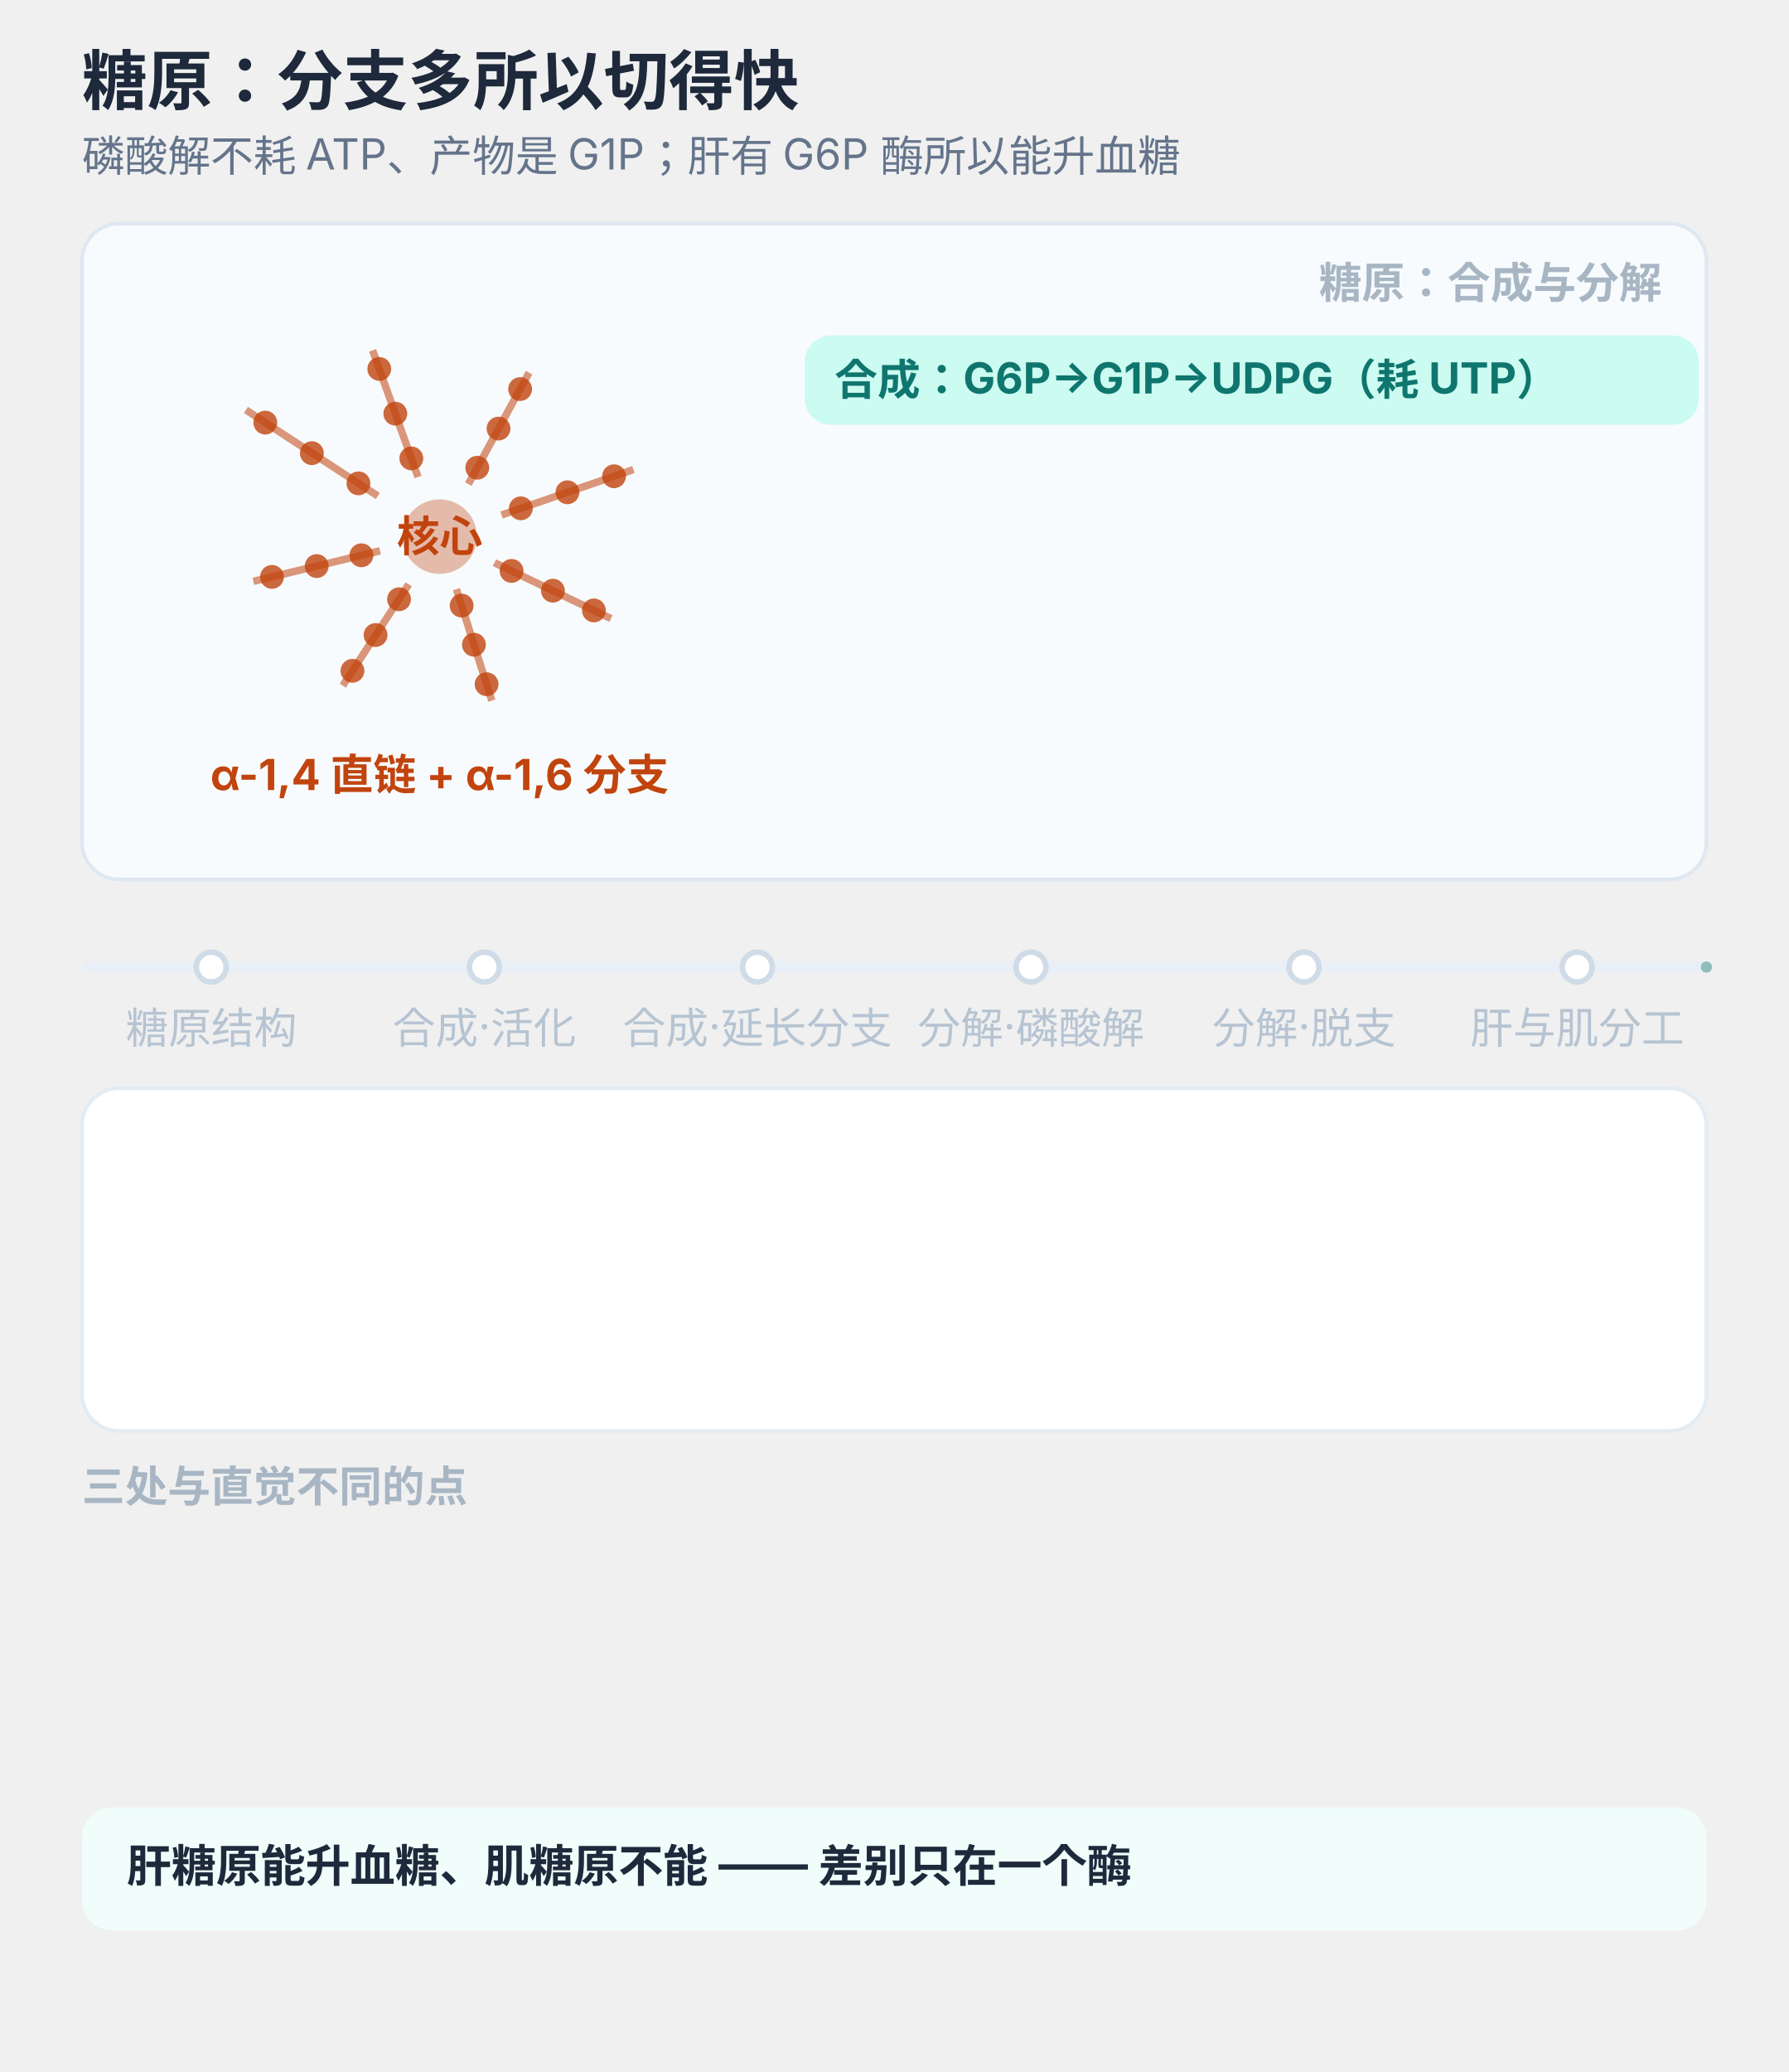
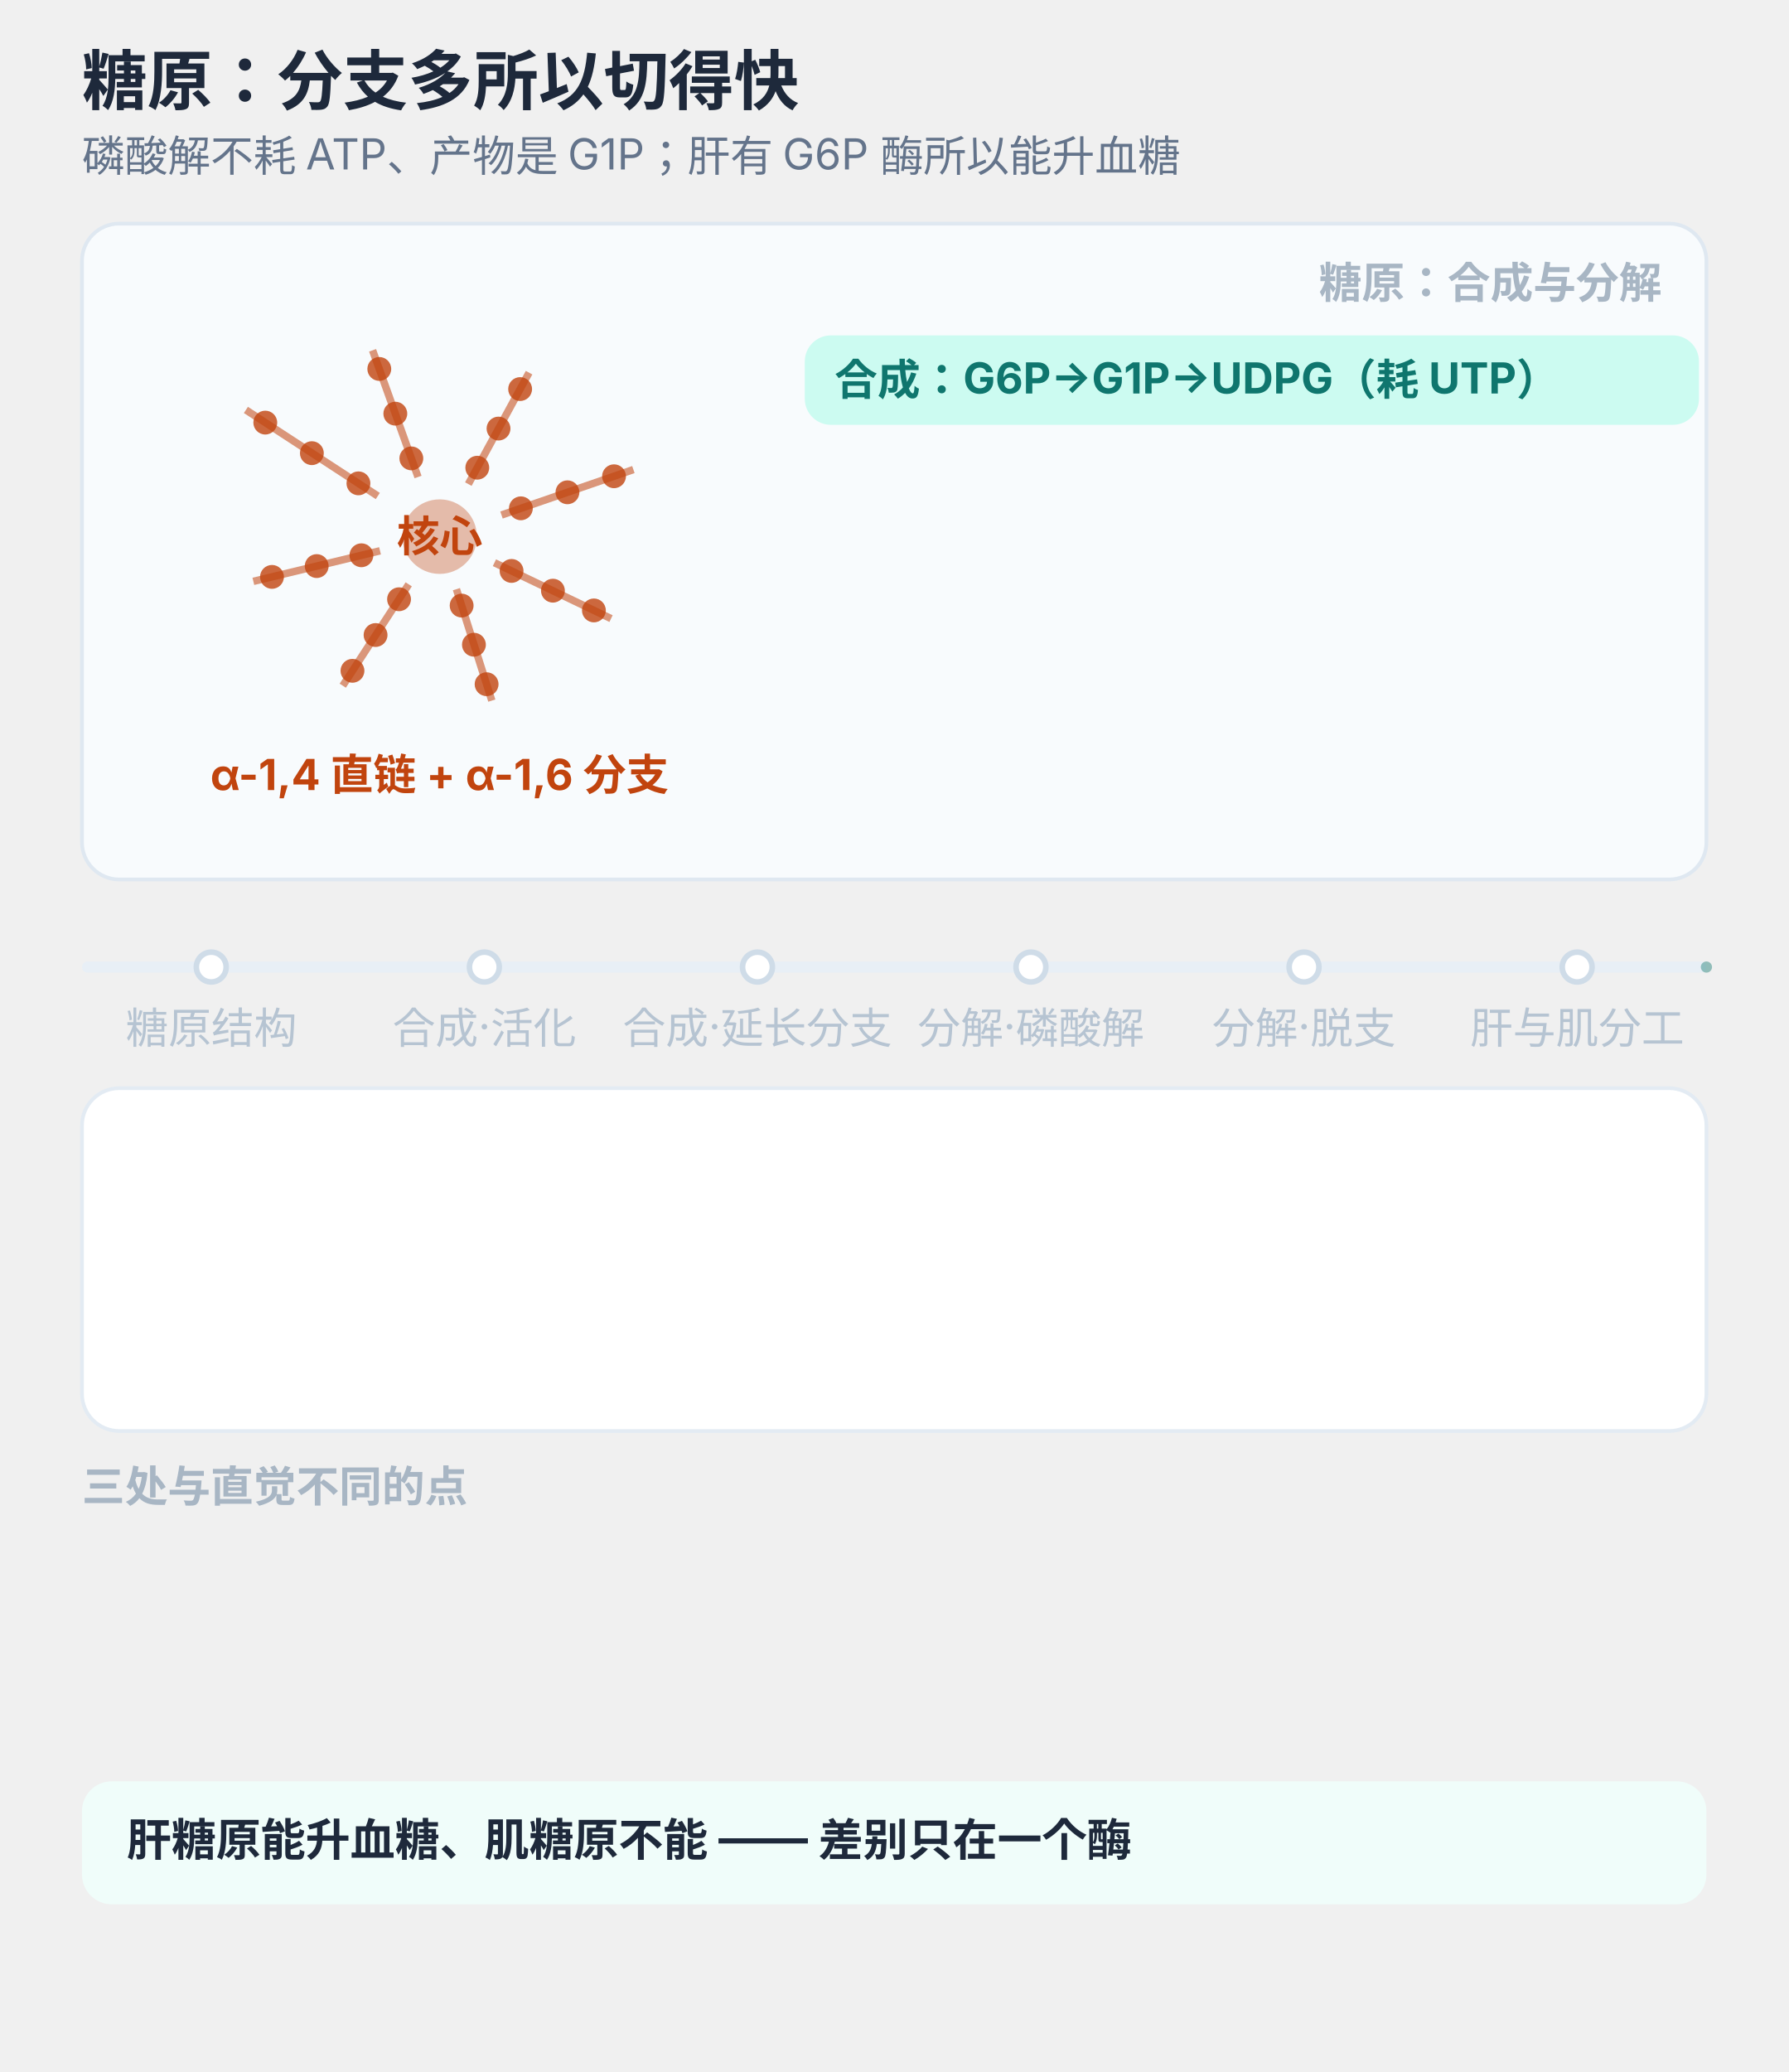
<svg xmlns="http://www.w3.org/2000/svg" viewBox="0 0 480 556" role="img" aria-labelledby="ft fd" style="background:#ffffff">
  <text x="22" y="28" font-size="17.5" font-weight="700" fill="#1e293b" font-family="-apple-system,'PingFang SC','Microsoft YaHei',sans-serif">糖原：分支多所以切得快</text>
  <text x="22" y="46" font-size="11.5" fill="#64748b" font-family="-apple-system,'PingFang SC','Microsoft YaHei',sans-serif">磷酸解不耗 ATP、产物是 G1P；肝有 G6P 酶所以能升血糖</text>
  <rect x="22" y="60" width="436" height="176" rx="10" fill="#f8fbfd" stroke="#dfe8f1" stroke-width="1" />
  <circle cx="118" cy="144" r="10" fill="#c1440e" opacity="0.35" />
  <text x="118" y="148" font-size="11.5" fill="#c1440e" font-weight="700" text-anchor="middle" font-family="-apple-system,'PingFang SC','Microsoft YaHei',sans-serif">核心</text>
  <path d="M101.4,133.1 L66,110" stroke="#c1440e" stroke-width="2" opacity="0.55" />
  <circle cx="96.2" cy="129.7" r="3.2" fill="#c1440e" opacity="0.8" />
  <circle cx="83.7" cy="121.6" r="3.2" fill="#c1440e" opacity="0.8" />
  <circle cx="71.2" cy="113.4" r="3.2" fill="#c1440e" opacity="0.8" />
  <path d="M112.2,128.0 L100,94" stroke="#c1440e" stroke-width="2" opacity="0.55" />
  <circle cx="110.4" cy="123.0" r="3.2" fill="#c1440e" opacity="0.8" />
  <circle cx="106.1" cy="111.0" r="3.2" fill="#c1440e" opacity="0.8" />
  <circle cx="101.8" cy="99.0" r="3.2" fill="#c1440e" opacity="0.8" />
  <path d="M125.7,129.9 L142,100" stroke="#c1440e" stroke-width="2" opacity="0.55" />
  <circle cx="128.1" cy="125.5" r="3.2" fill="#c1440e" opacity="0.8" />
  <circle cx="133.8" cy="115.0" r="3.2" fill="#c1440e" opacity="0.8" />
  <circle cx="139.6" cy="104.4" r="3.2" fill="#c1440e" opacity="0.8" />
  <path d="M134.6,138.2 L170,126" stroke="#c1440e" stroke-width="2" opacity="0.55" />
  <circle cx="139.8" cy="136.4" r="3.2" fill="#c1440e" opacity="0.8" />
  <circle cx="152.3" cy="132.1" r="3.2" fill="#c1440e" opacity="0.8" />
  <circle cx="164.8" cy="127.8" r="3.2" fill="#c1440e" opacity="0.8" />
  <path d="M132.7,151.0 L164,166" stroke="#c1440e" stroke-width="2" opacity="0.55" />
  <circle cx="137.3" cy="153.2" r="3.2" fill="#c1440e" opacity="0.8" />
  <circle cx="148.4" cy="158.5" r="3.2" fill="#c1440e" opacity="0.8" />
  <circle cx="159.4" cy="163.8" r="3.2" fill="#c1440e" opacity="0.8" />
  <path d="M122.5,158.1 L132,188" stroke="#c1440e" stroke-width="2" opacity="0.55" />
  <circle cx="123.9" cy="162.5" r="3.2" fill="#c1440e" opacity="0.8" />
  <circle cx="127.2" cy="173.0" r="3.2" fill="#c1440e" opacity="0.8" />
  <circle cx="130.6" cy="183.6" r="3.2" fill="#c1440e" opacity="0.8" />
  <path d="M109.7,156.8 L92,184" stroke="#c1440e" stroke-width="2" opacity="0.55" />
  <circle cx="107.1" cy="160.8" r="3.2" fill="#c1440e" opacity="0.8" />
  <circle cx="100.8" cy="170.4" r="3.2" fill="#c1440e" opacity="0.8" />
  <circle cx="94.6" cy="180.0" r="3.2" fill="#c1440e" opacity="0.8" />
  <path d="M102.0,147.8 L68,156" stroke="#c1440e" stroke-width="2" opacity="0.55" />
  <circle cx="97.0" cy="149.0" r="3.2" fill="#c1440e" opacity="0.8" />
  <circle cx="85.0" cy="151.9" r="3.2" fill="#c1440e" opacity="0.8" />
  <circle cx="73.0" cy="154.8" r="3.2" fill="#c1440e" opacity="0.8" />
  <text x="118" y="212" font-size="11.5" fill="#c1440e" font-weight="700" text-anchor="middle" font-family="-apple-system,'PingFang SC','Microsoft YaHei',sans-serif">α-1,4 直链 + α-1,6 分支</text>
  <g opacity="0">
    <animate attributeName="opacity" values="0;0;1;1;0;0" keyTimes="0;0.47;0.471;0.635;0.636;1" dur="11.4s" repeatCount="indefinite" />
    <circle cx="62.9" cy="108.0" r="4.4" fill="#c1440e" />
    <circle cx="98.9" cy="91.0" r="4.4" fill="#c1440e" />
    <circle cx="143.4" cy="97.4" r="4.4" fill="#c1440e" />
    <circle cx="173.1" cy="124.9" r="4.4" fill="#c1440e" />
    <circle cx="166.8" cy="167.3" r="4.4" fill="#c1440e" />
    <text x="118" y="78" font-size="11.5" fill="#c1440e" font-weight="700" text-anchor="middle" font-family="-apple-system,'PingFang SC','Microsoft YaHei',sans-serif">多末端同时磷酸解</text>
  </g>
  <rect x="216" y="90" width="240" height="24" rx="7" fill="#ccfbf1" />
  <text x="224" y="106" font-size="11.5" fill="#0f766e" font-weight="700" text-anchor="start" font-family="-apple-system,'PingFang SC','Microsoft YaHei',sans-serif">合成：G6P→G1P→UDPG（耗 UTP）</text>
  <g opacity="0">
    <animate attributeName="opacity" values="0;0;1;1;0;0" keyTimes="0;0.15;0.151;0.31;0.311;1" dur="11.4s" repeatCount="indefinite" />
    <text x="224" y="126" font-size="11.5" fill="#c0392b" font-weight="700" text-anchor="start" font-family="-apple-system,'PingFang SC','Microsoft YaHei',sans-serif">① 糖原合酶延长 α-1,4 链</text>
    <text x="224" y="140" font-size="11.5" fill="#c0392b" font-weight="700" text-anchor="start" font-family="-apple-system,'PingFang SC','Microsoft YaHei',sans-serif">② 分支酶切段接到 α-1,6</text>
    <text x="224" y="154" font-size="11.5" fill="#6b7c8d" font-weight="400" text-anchor="start" font-family="-apple-system,'PingFang SC','Microsoft YaHei',sans-serif">③ 结果：糖原分子变大、末端变多</text>
  </g>
  <g opacity="0">
    <animate attributeName="opacity" values="0;0;1;1;0;0" keyTimes="0;0.47;0.471;0.635;0.636;1" dur="11.4s" repeatCount="indefinite" />
    <text x="224" y="174" font-size="11.5" fill="#c1440e" font-weight="700" text-anchor="start" font-family="-apple-system,'PingFang SC','Microsoft YaHei',sans-serif">分解：磷酸化酶切 G1P（不耗 ATP）</text>
  </g>
  <g opacity="0">
    <animate attributeName="opacity" values="0;0;1;1;0;0" keyTimes="0;0.635;0.636;0.815;0.816;1" dur="11.4s" repeatCount="indefinite" />
    <text x="224" y="190" font-size="11.5" fill="#2c5f9e" font-weight="700" text-anchor="start" font-family="-apple-system,'PingFang SC','Microsoft YaHei',sans-serif">脱支酶：3 个转移 + 水解 α-1,6</text>
    <text x="224" y="204" font-size="11.5" fill="#6b7c8d" font-weight="400" text-anchor="start" font-family="-apple-system,'PingFang SC','Microsoft YaHei',sans-serif">G1P → G6P →（肝）葡萄糖</text>
  </g>
  <g opacity="0">
    <animate attributeName="opacity" values="0;0;1;1" keyTimes="0;0.815;0.816;1" dur="11.4s" repeatCount="indefinite" />
    <rect x="216" y="216" width="130" height="32" rx="7" fill="#2f8f57" opacity="0.14" />
    <text x="224" y="230" font-size="11.5" fill="#2f8f57" font-weight="700" text-anchor="start" font-family="-apple-system,'PingFang SC','Microsoft YaHei',sans-serif">肝：有 G6P 酶</text>
    <text x="224" y="243" font-size="11.5" fill="#6b7c8d" font-weight="400" text-anchor="start" font-family="-apple-system,'PingFang SC','Microsoft YaHei',sans-serif">可释放葡萄糖入血</text>
    <rect x="354" y="216" width="110" height="32" rx="7" fill="#c1440e" opacity="0.14" />
    <text x="362" y="230" font-size="11.5" fill="#c1440e" font-weight="700" text-anchor="start" font-family="-apple-system,'PingFang SC','Microsoft YaHei',sans-serif">肌：缺此酶</text>
    <text x="362" y="243" font-size="11.5" fill="#6b7c8d" font-weight="400" text-anchor="start" font-family="-apple-system,'PingFang SC','Microsoft YaHei',sans-serif">只供自身糖酵解</text>
  </g>
  <text x="446" y="80" font-size="11.5" fill="#a8b6c4" font-weight="700" text-anchor="end" font-family="-apple-system,'PingFang SC','Microsoft YaHei',sans-serif">糖原：合成与分解</text>
  <rect x="22" y="258" width="436" height="3" rx="1.5" fill="#e8eff6" />
  <path d="M22,259.5 H458" stroke="#0f766e" stroke-width="3" stroke-linecap="round" opacity="0.42" stroke-dasharray="436" stroke-dashoffset="436">
    <animate attributeName="stroke-dashoffset" values="436;0" keyTimes="0;1" dur="11.4s" repeatCount="indefinite" />
  </path>
  <circle cx="56.7" cy="259.5" r="4" fill="#ffffff" stroke="#cfdce8" stroke-width="1.5" />
  <g opacity="0">
    <animate attributeName="opacity" values="1;1;0;0" keyTimes="0;0.15;0.151;1" dur="11.4s" repeatCount="indefinite" />
    <circle cx="56.7" cy="259.5" r="5.5" fill="#c1440e" />
  </g>
  <g opacity="1">
    <animate attributeName="opacity" values="0.0;0.0;1.0;1.0" keyTimes="0;0.15;0.151;1" dur="11.4s" repeatCount="indefinite" />
    <text x="56.7" y="280" text-anchor="middle" font-size="11.5" fill="#b6c4d2" font-family="-apple-system,'PingFang SC','Microsoft YaHei',sans-serif">糖原结构</text>
  </g>
  <g opacity="0">
    <animate attributeName="opacity" values="1;1;0;0" keyTimes="0;0.15;0.151;1" dur="11.4s" repeatCount="indefinite" />
    <text x="56.7" y="280" text-anchor="middle" font-size="11.5" font-weight="700" fill="#c1440e" font-family="-apple-system,'PingFang SC','Microsoft YaHei',sans-serif">糖原结构</text>
  </g>
  <circle cx="130.0" cy="259.5" r="4" fill="#ffffff" stroke="#cfdce8" stroke-width="1.5" />
  <g opacity="0">
    <animate attributeName="opacity" values="0;0;1;1;0;0" keyTimes="0;0.15;0.151;0.31;0.311;1" dur="11.4s" repeatCount="indefinite" />
    <circle cx="130.0" cy="259.5" r="5.5" fill="#0f766e" />
  </g>
  <g opacity="1">
    <animate attributeName="opacity" values="1.0;1.0;0.0;0.0;1.0;1.0" keyTimes="0;0.15;0.151;0.31;0.311;1" dur="11.4s" repeatCount="indefinite" />
    <text x="130.0" y="280" text-anchor="middle" font-size="11.5" fill="#b6c4d2" font-family="-apple-system,'PingFang SC','Microsoft YaHei',sans-serif">合成·活化</text>
  </g>
  <g opacity="0">
    <animate attributeName="opacity" values="0;0;1;1;0;0" keyTimes="0;0.15;0.151;0.31;0.311;1" dur="11.4s" repeatCount="indefinite" />
    <text x="130.0" y="280" text-anchor="middle" font-size="11.5" font-weight="700" fill="#0f766e" font-family="-apple-system,'PingFang SC','Microsoft YaHei',sans-serif">合成·活化</text>
  </g>
  <circle cx="203.3" cy="259.5" r="4" fill="#ffffff" stroke="#cfdce8" stroke-width="1.5" />
  <g opacity="0">
    <animate attributeName="opacity" values="0;0;1;1;0;0" keyTimes="0;0.31;0.311;0.47;0.471;1" dur="11.4s" repeatCount="indefinite" />
    <circle cx="203.3" cy="259.5" r="5.5" fill="#c0392b" />
  </g>
  <g opacity="1">
    <animate attributeName="opacity" values="1.0;1.0;0.0;0.0;1.0;1.0" keyTimes="0;0.31;0.311;0.47;0.471;1" dur="11.4s" repeatCount="indefinite" />
    <text x="203.3" y="280" text-anchor="middle" font-size="11.5" fill="#b6c4d2" font-family="-apple-system,'PingFang SC','Microsoft YaHei',sans-serif">合成·延长分支</text>
  </g>
  <g opacity="0">
    <animate attributeName="opacity" values="0;0;1;1;0;0" keyTimes="0;0.31;0.311;0.47;0.471;1" dur="11.4s" repeatCount="indefinite" />
    <text x="203.3" y="280" text-anchor="middle" font-size="11.5" font-weight="700" fill="#c0392b" font-family="-apple-system,'PingFang SC','Microsoft YaHei',sans-serif">合成·延长分支</text>
  </g>
  <circle cx="276.7" cy="259.5" r="4" fill="#ffffff" stroke="#cfdce8" stroke-width="1.5" />
  <g opacity="0">
    <animate attributeName="opacity" values="0;0;1;1;0;0" keyTimes="0;0.47;0.471;0.635;0.636;1" dur="11.4s" repeatCount="indefinite" />
    <circle cx="276.7" cy="259.5" r="5.5" fill="#c1440e" />
  </g>
  <g opacity="1">
    <animate attributeName="opacity" values="1.0;1.0;0.0;0.0;1.0;1.0" keyTimes="0;0.47;0.471;0.635;0.636;1" dur="11.4s" repeatCount="indefinite" />
    <text x="276.7" y="280" text-anchor="middle" font-size="11.5" fill="#b6c4d2" font-family="-apple-system,'PingFang SC','Microsoft YaHei',sans-serif">分解·磷酸解</text>
  </g>
  <g opacity="0">
    <animate attributeName="opacity" values="0;0;1;1;0;0" keyTimes="0;0.47;0.471;0.635;0.636;1" dur="11.4s" repeatCount="indefinite" />
    <text x="276.7" y="280" text-anchor="middle" font-size="11.5" font-weight="700" fill="#c1440e" font-family="-apple-system,'PingFang SC','Microsoft YaHei',sans-serif">分解·磷酸解</text>
  </g>
  <circle cx="350.0" cy="259.5" r="4" fill="#ffffff" stroke="#cfdce8" stroke-width="1.5" />
  <g opacity="0">
    <animate attributeName="opacity" values="0;0;1;1;0;0" keyTimes="0;0.635;0.636;0.815;0.816;1" dur="11.4s" repeatCount="indefinite" />
    <circle cx="350.0" cy="259.5" r="5.5" fill="#2c5f9e" />
  </g>
  <g opacity="1">
    <animate attributeName="opacity" values="1.0;1.0;0.0;0.0;1.0;1.0" keyTimes="0;0.635;0.636;0.815;0.816;1" dur="11.4s" repeatCount="indefinite" />
    <text x="350.0" y="280" text-anchor="middle" font-size="11.5" fill="#b6c4d2" font-family="-apple-system,'PingFang SC','Microsoft YaHei',sans-serif">分解·脱支</text>
  </g>
  <g opacity="0">
    <animate attributeName="opacity" values="0;0;1;1;0;0" keyTimes="0;0.635;0.636;0.815;0.816;1" dur="11.4s" repeatCount="indefinite" />
    <text x="350.0" y="280" text-anchor="middle" font-size="11.5" font-weight="700" fill="#2c5f9e" font-family="-apple-system,'PingFang SC','Microsoft YaHei',sans-serif">分解·脱支</text>
  </g>
  <circle cx="423.3" cy="259.5" r="4" fill="#ffffff" stroke="#cfdce8" stroke-width="1.5" />
  <g opacity="0">
    <animate attributeName="opacity" values="0;0;1;1" keyTimes="0;0.815;0.816;1" dur="11.4s" repeatCount="indefinite" />
    <circle cx="423.3" cy="259.5" r="5.5" fill="#2f8f57" />
  </g>
  <g opacity="1">
    <animate attributeName="opacity" values="1.0;1.0;0.0;0.0" keyTimes="0;0.815;0.816;1" dur="11.4s" repeatCount="indefinite" />
    <text x="423.3" y="280" text-anchor="middle" font-size="11.5" fill="#b6c4d2" font-family="-apple-system,'PingFang SC','Microsoft YaHei',sans-serif">肝与肌分工</text>
  </g>
  <g opacity="0">
    <animate attributeName="opacity" values="0;0;1;1" keyTimes="0;0.815;0.816;1" dur="11.4s" repeatCount="indefinite" />
    <text x="423.3" y="280" text-anchor="middle" font-size="11.5" font-weight="700" fill="#2f8f57" font-family="-apple-system,'PingFang SC','Microsoft YaHei',sans-serif">肝与肌分工</text>
  </g>
  <rect x="22" y="292" width="436" height="92" rx="10" fill="#ffffff" stroke="#e3ebf3" stroke-width="1" />
  <g opacity="0">
    <animate attributeName="opacity" values="1;1;0;0" keyTimes="0;0.15;0.151;1" dur="11.4s" repeatCount="indefinite" />
    <rect x="22" y="293" width="3" height="90" fill="#c1440e" opacity="0.85" />
    <text x="40" y="318" font-size="11.5" fill="#a8b6c4" font-weight="700" font-family="-apple-system,'PingFang SC','Microsoft YaHei',sans-serif">因为</text>
    <text x="78" y="318" font-size="12.5" fill="#6b7c8d" font-family="-apple-system,'PingFang SC','Microsoft YaHei',sans-serif">葡萄糖以 α-1,4 糖苷键连成直链，每 8~12 个有一个 α-1,6 分</text>
    <text x="78" y="333.5" font-size="12.5" fill="#6b7c8d" font-family="-apple-system,'PingFang SC','Microsoft YaHei',sans-serif">支</text>
    <text x="40" y="357.0" font-size="11.5" fill="#c1440e" font-weight="700" font-family="-apple-system,'PingFang SC','Microsoft YaHei',sans-serif">所以</text>
    <text x="78" y="357.0" font-size="14.5" fill="#c1440e" font-weight="700" font-family="-apple-system,'PingFang SC','Microsoft YaHei',sans-serif">分支末端多 → 磷酸化酶可同时从多个末端切糖，速度快</text>
  </g>
  <g opacity="0">
    <animate attributeName="opacity" values="0;0;1;1;0;0" keyTimes="0;0.15;0.151;0.31;0.311;1" dur="11.4s" repeatCount="indefinite" />
    <rect x="22" y="293" width="3" height="90" fill="#0f766e" opacity="0.85" />
    <text x="40" y="318" font-size="11.5" fill="#a8b6c4" font-weight="700" font-family="-apple-system,'PingFang SC','Microsoft YaHei',sans-serif">因为</text>
    <text x="78" y="318" font-size="12.5" fill="#6b7c8d" font-family="-apple-system,'PingFang SC','Microsoft YaHei',sans-serif">G6P → G1P → UDPG（消耗 UTP）</text>
    <text x="40" y="354" font-size="11.5" fill="#0f766e" font-weight="700" font-family="-apple-system,'PingFang SC','Microsoft YaHei',sans-serif">所以</text>
    <text x="78" y="354" font-size="14.5" fill="#0f766e" font-weight="700" font-family="-apple-system,'PingFang SC','Microsoft YaHei',sans-serif">UDPG 是活化形式的葡萄糖供体</text>
  </g>
  <g opacity="0">
    <animate attributeName="opacity" values="0;0;1;1;0;0" keyTimes="0;0.31;0.311;0.47;0.471;1" dur="11.4s" repeatCount="indefinite" />
    <rect x="22" y="293" width="3" height="90" fill="#c0392b" opacity="0.85" />
    <text x="40" y="318" font-size="11.5" fill="#a8b6c4" font-weight="700" font-family="-apple-system,'PingFang SC','Microsoft YaHei',sans-serif">因为</text>
    <text x="78" y="318" font-size="12.5" fill="#6b7c8d" font-family="-apple-system,'PingFang SC','Microsoft YaHei',sans-serif">糖原合酶延长 α-1,4 链，分支酶切一段转接到 α-1,6</text>
    <text x="40" y="354" font-size="11.5" fill="#c0392b" font-weight="700" font-family="-apple-system,'PingFang SC','Microsoft YaHei',sans-serif">所以</text>
    <text x="78" y="354" font-size="14.5" fill="#c0392b" font-weight="700" font-family="-apple-system,'PingFang SC','Microsoft YaHei',sans-serif">合酶只能加 α-1,4；分支由分支酶单独完成</text>
  </g>
  <g opacity="0">
    <animate attributeName="opacity" values="0;0;1;1;0;0" keyTimes="0;0.47;0.471;0.635;0.636;1" dur="11.4s" repeatCount="indefinite" />
    <rect x="22" y="293" width="3" height="90" fill="#c1440e" opacity="0.85" />
    <text x="40" y="318" font-size="11.5" fill="#a8b6c4" font-weight="700" font-family="-apple-system,'PingFang SC','Microsoft YaHei',sans-serif">因为</text>
    <text x="78" y="318" font-size="12.5" fill="#6b7c8d" font-family="-apple-system,'PingFang SC','Microsoft YaHei',sans-serif">糖原磷酸化酶从非还原端切下 G1P（不耗 ATP）</text>
    <text x="40" y="354" font-size="11.5" fill="#c1440e" font-weight="700" font-family="-apple-system,'PingFang SC','Microsoft YaHei',sans-serif">所以</text>
    <text x="78" y="354" font-size="14.5" fill="#c1440e" font-weight="700" font-family="-apple-system,'PingFang SC','Microsoft YaHei',sans-serif">产物是 G1P 而非游离葡萄糖 —— 关键差异</text>
  </g>
  <g opacity="0">
    <animate attributeName="opacity" values="0;0;1;1;0;0" keyTimes="0;0.635;0.636;0.815;0.816;1" dur="11.4s" repeatCount="indefinite" />
    <rect x="22" y="293" width="3" height="90" fill="#2c5f9e" opacity="0.85" />
    <text x="40" y="318" font-size="11.5" fill="#a8b6c4" font-weight="700" font-family="-apple-system,'PingFang SC','Microsoft YaHei',sans-serif">因为</text>
    <text x="78" y="318" font-size="12.5" fill="#6b7c8d" font-family="-apple-system,'PingFang SC','Microsoft YaHei',sans-serif">脱支酶转移 3 个糖再水解 α-1,6 键</text>
    <text x="40" y="354" font-size="11.5" fill="#2c5f9e" font-weight="700" font-family="-apple-system,'PingFang SC','Microsoft YaHei',sans-serif">所以</text>
    <text x="78" y="354" font-size="14.5" fill="#2c5f9e" font-weight="700" font-family="-apple-system,'PingFang SC','Microsoft YaHei',sans-serif">分支点处放出的是游离葡萄糖，约占 10%</text>
  </g>
  <g opacity="0">
    <animate attributeName="opacity" values="0;0;1;1" keyTimes="0;0.815;0.816;1" dur="11.4s" repeatCount="indefinite" />
    <rect x="22" y="293" width="3" height="90" fill="#2f8f57" opacity="0.85" />
    <text x="40" y="318" font-size="11.5" fill="#a8b6c4" font-weight="700" font-family="-apple-system,'PingFang SC','Microsoft YaHei',sans-serif">因为</text>
    <text x="78" y="318" font-size="12.5" fill="#6b7c8d" font-family="-apple-system,'PingFang SC','Microsoft YaHei',sans-serif">肝有葡萄糖-6-磷酸酶，可释放游离葡萄糖入血</text>
    <text x="40" y="354" font-size="11.5" fill="#2f8f57" font-weight="700" font-family="-apple-system,'PingFang SC','Microsoft YaHei',sans-serif">所以</text>
    <text x="78" y="354" font-size="14.5" fill="#2f8f57" font-weight="700" font-family="-apple-system,'PingFang SC','Microsoft YaHei',sans-serif">肌缺此酶，G6P 只能自己进糖酵解 —— 肌糖原不自升血</text>
    <text x="78" y="371.5" font-size="14.5" fill="#2f8f57" font-weight="700" font-family="-apple-system,'PingFang SC','Microsoft YaHei',sans-serif">糖</text>
  </g>
  <text x="22" y="403" font-size="11.5" fill="#a8b6c4" font-weight="700" text-anchor="start" font-family="-apple-system,'PingFang SC','Microsoft YaHei',sans-serif">三处与直觉不同的点</text>
  <g opacity="0">
    <animate attributeName="opacity" values="0;0;1;1;0;0" keyTimes="0;0.47;0.471;0.635;0.636;1" dur="11.4s" repeatCount="indefinite" />
    <rect x="22" y="413" width="3" height="15" rx="1.5" fill="#c1440e" />
    <text x="34" y="424" font-size="12.5" fill="#c1440e" font-weight="700" text-anchor="start" font-family="-apple-system,'PingFang SC','Microsoft YaHei',sans-serif">分解产物</text>
    <text x="104" y="424" font-size="12" fill="#6b7c8d" font-weight="400" text-anchor="start" font-family="-apple-system,'PingFang SC','Microsoft YaHei',sans-serif">G1P 而非游离葡萄糖</text>
  </g>
  <g opacity="0">
    <animate attributeName="opacity" values="0;0;1;1;0;0" keyTimes="0;0.15;0.151;0.31;0.311;1" dur="11.4s" repeatCount="indefinite" />
    <rect x="22" y="436" width="3" height="15" rx="1.5" fill="#0f766e" />
    <text x="34" y="447" font-size="12.5" fill="#0f766e" font-weight="700" text-anchor="start" font-family="-apple-system,'PingFang SC','Microsoft YaHei',sans-serif">是否耗能</text>
    <text x="104" y="447" font-size="12" fill="#6b7c8d" font-weight="400" text-anchor="start" font-family="-apple-system,'PingFang SC','Microsoft YaHei',sans-serif">磷酸解不耗 ATP；合成耗 UTP</text>
  </g>
  <g opacity="0">
    <animate attributeName="opacity" values="0;0;1;1" keyTimes="0;0.815;0.816;1" dur="11.4s" repeatCount="indefinite" />
    <rect x="22" y="459" width="3" height="15" rx="1.5" fill="#2f8f57" />
    <text x="34" y="470" font-size="12.5" fill="#2f8f57" font-weight="700" text-anchor="start" font-family="-apple-system,'PingFang SC','Microsoft YaHei',sans-serif">肌糖原</text>
    <text x="104" y="470" font-size="12" fill="#6b7c8d" font-weight="400" text-anchor="start" font-family="-apple-system,'PingFang SC','Microsoft YaHei',sans-serif">缺 G6P 酶，不自升血糖</text>
  </g>
-   <rect x="22" y="485" width="436" height="33" rx="8" fill="#f0fdfa" />
-   <text x="34" y="505" font-size="12" fill="#1e293b" font-weight="700" text-anchor="start" font-family="-apple-system,'PingFang SC','Microsoft YaHei',sans-serif">肝糖原能升血糖、肌糖原不能 —— 差别只在一个酶</text>
+   <rect x="22" y="478" width="436" height="33" rx="8" fill="#f0fdfa" />
+   <text x="34" y="498" font-size="12" fill="#1e293b" font-weight="700" text-anchor="start" font-family="-apple-system,'PingFang SC','Microsoft YaHei',sans-serif">肝糖原能升血糖、肌糖原不能 —— 差别只在一个酶</text>
</svg>
